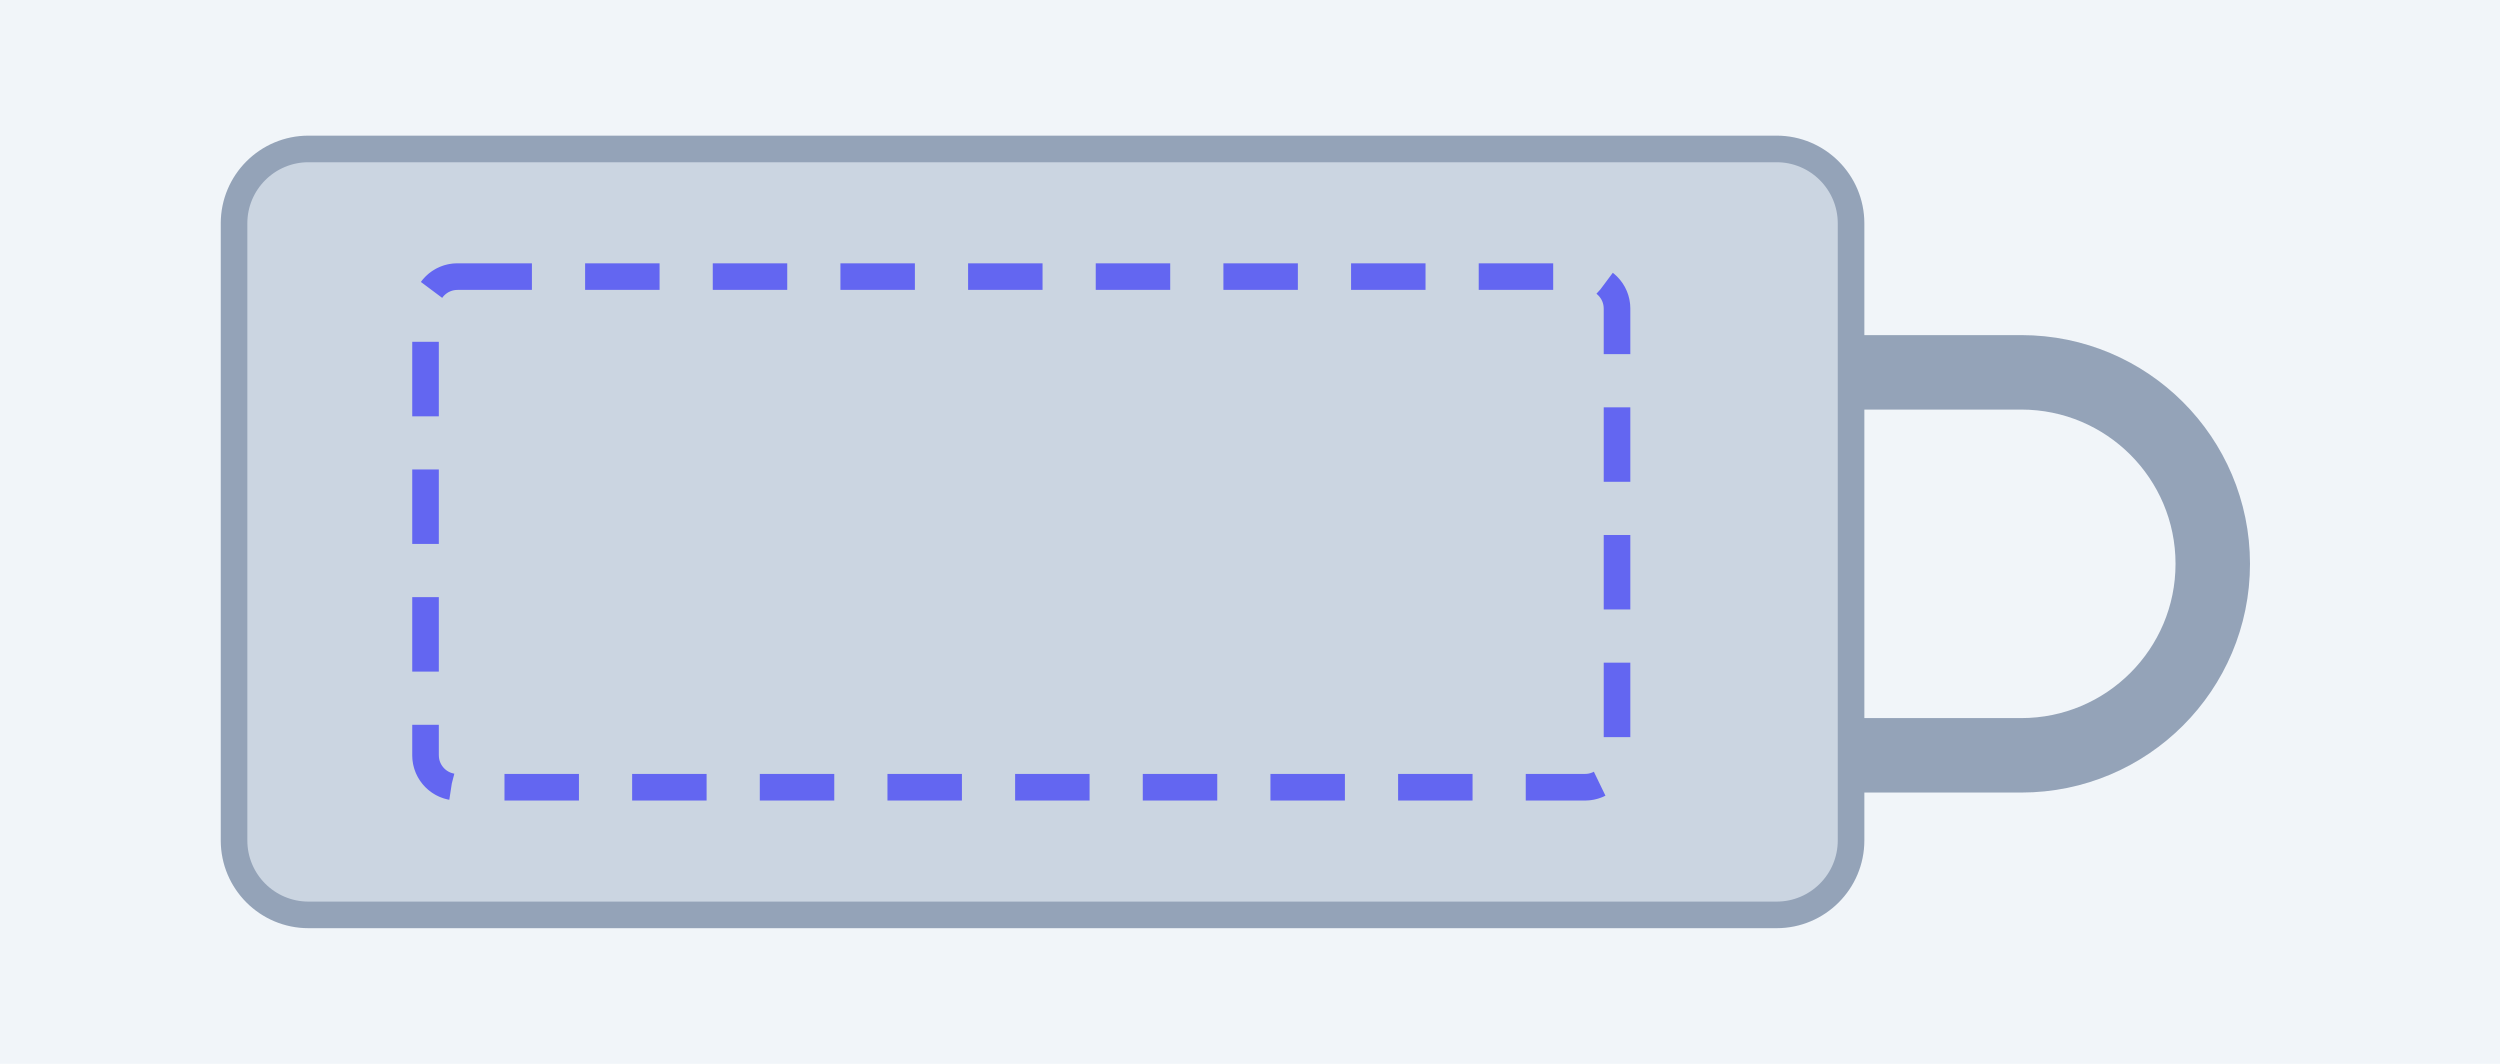
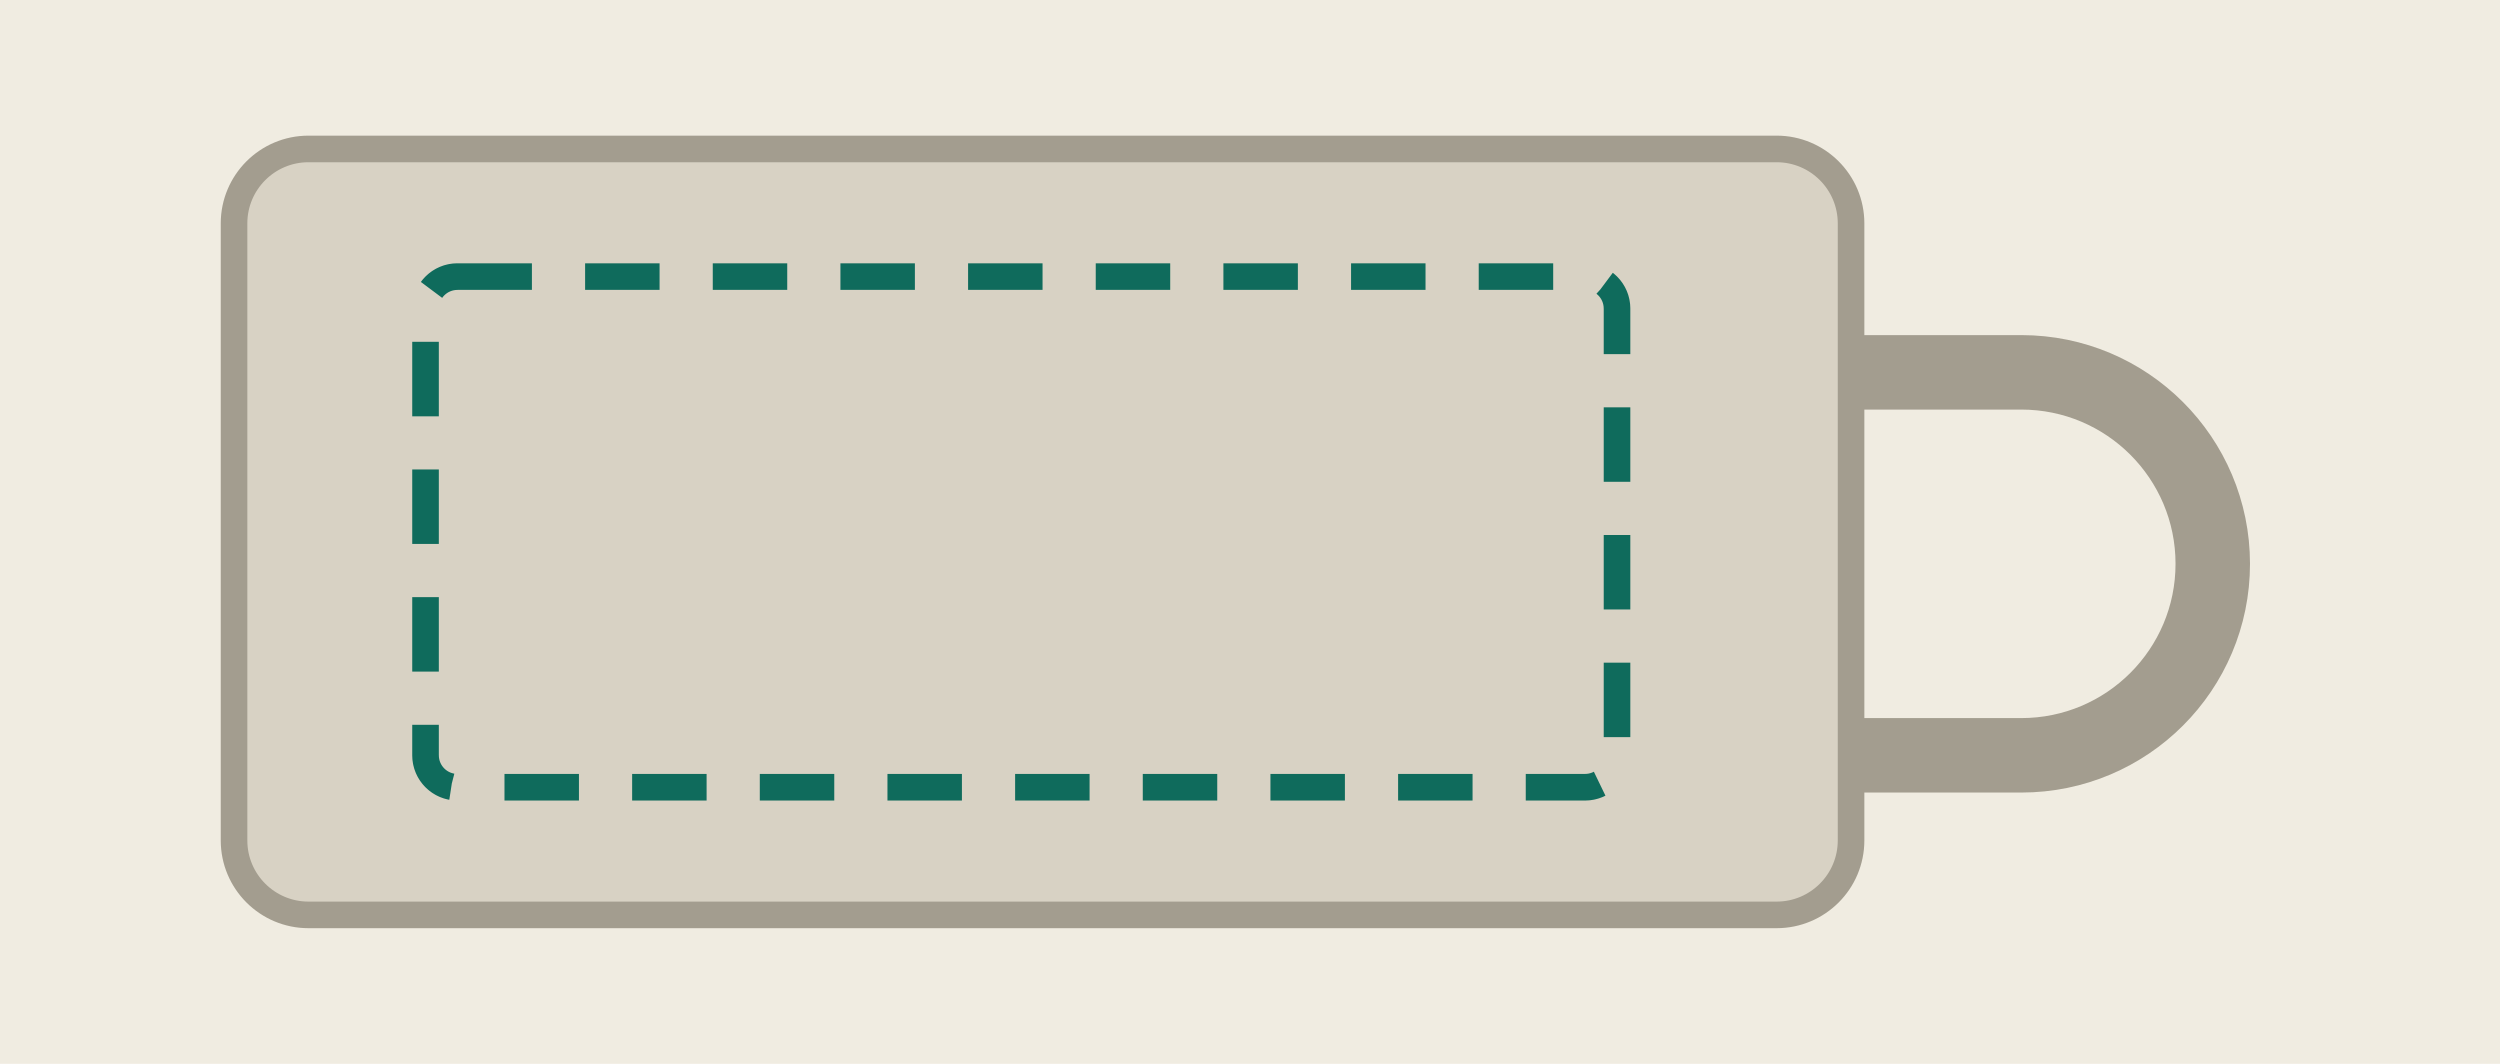
<svg xmlns="http://www.w3.org/2000/svg" viewBox="0 0 235 100" role="img" aria-label="马克杯模板预览">
-   <rect width="235" height="100" fill="#f1f5f9" />
-   <path d="M170 35h20a18 18 0 0 1 0 36h-20z" fill="none" stroke="#94a3b8" stroke-width="7" />
-   <rect x="22" y="14" width="152" height="72" rx="7" fill="#cbd5e1" stroke="#94a3b8" stroke-width="2.5" />
-   <rect x="40" y="26" width="112" height="48" rx="3" fill="none" stroke="#6366f1" stroke-width="2.5" stroke-dasharray="7 5" />
+   <rect width="235" height="100" fill="#f0ece1" />
+   <path d="M170 35h20a18 18 0 0 1 0 36h-20z" fill="none" stroke="#a39d8f" stroke-width="7" />
+   <rect x="22" y="14" width="152" height="72" rx="7" fill="#d8d2c4" stroke="#a39d8f" stroke-width="2.5" />
+   <rect x="40" y="26" width="112" height="48" rx="3" fill="none" stroke="#0f6b5c" stroke-width="2.5" stroke-dasharray="7 5" />
</svg>
